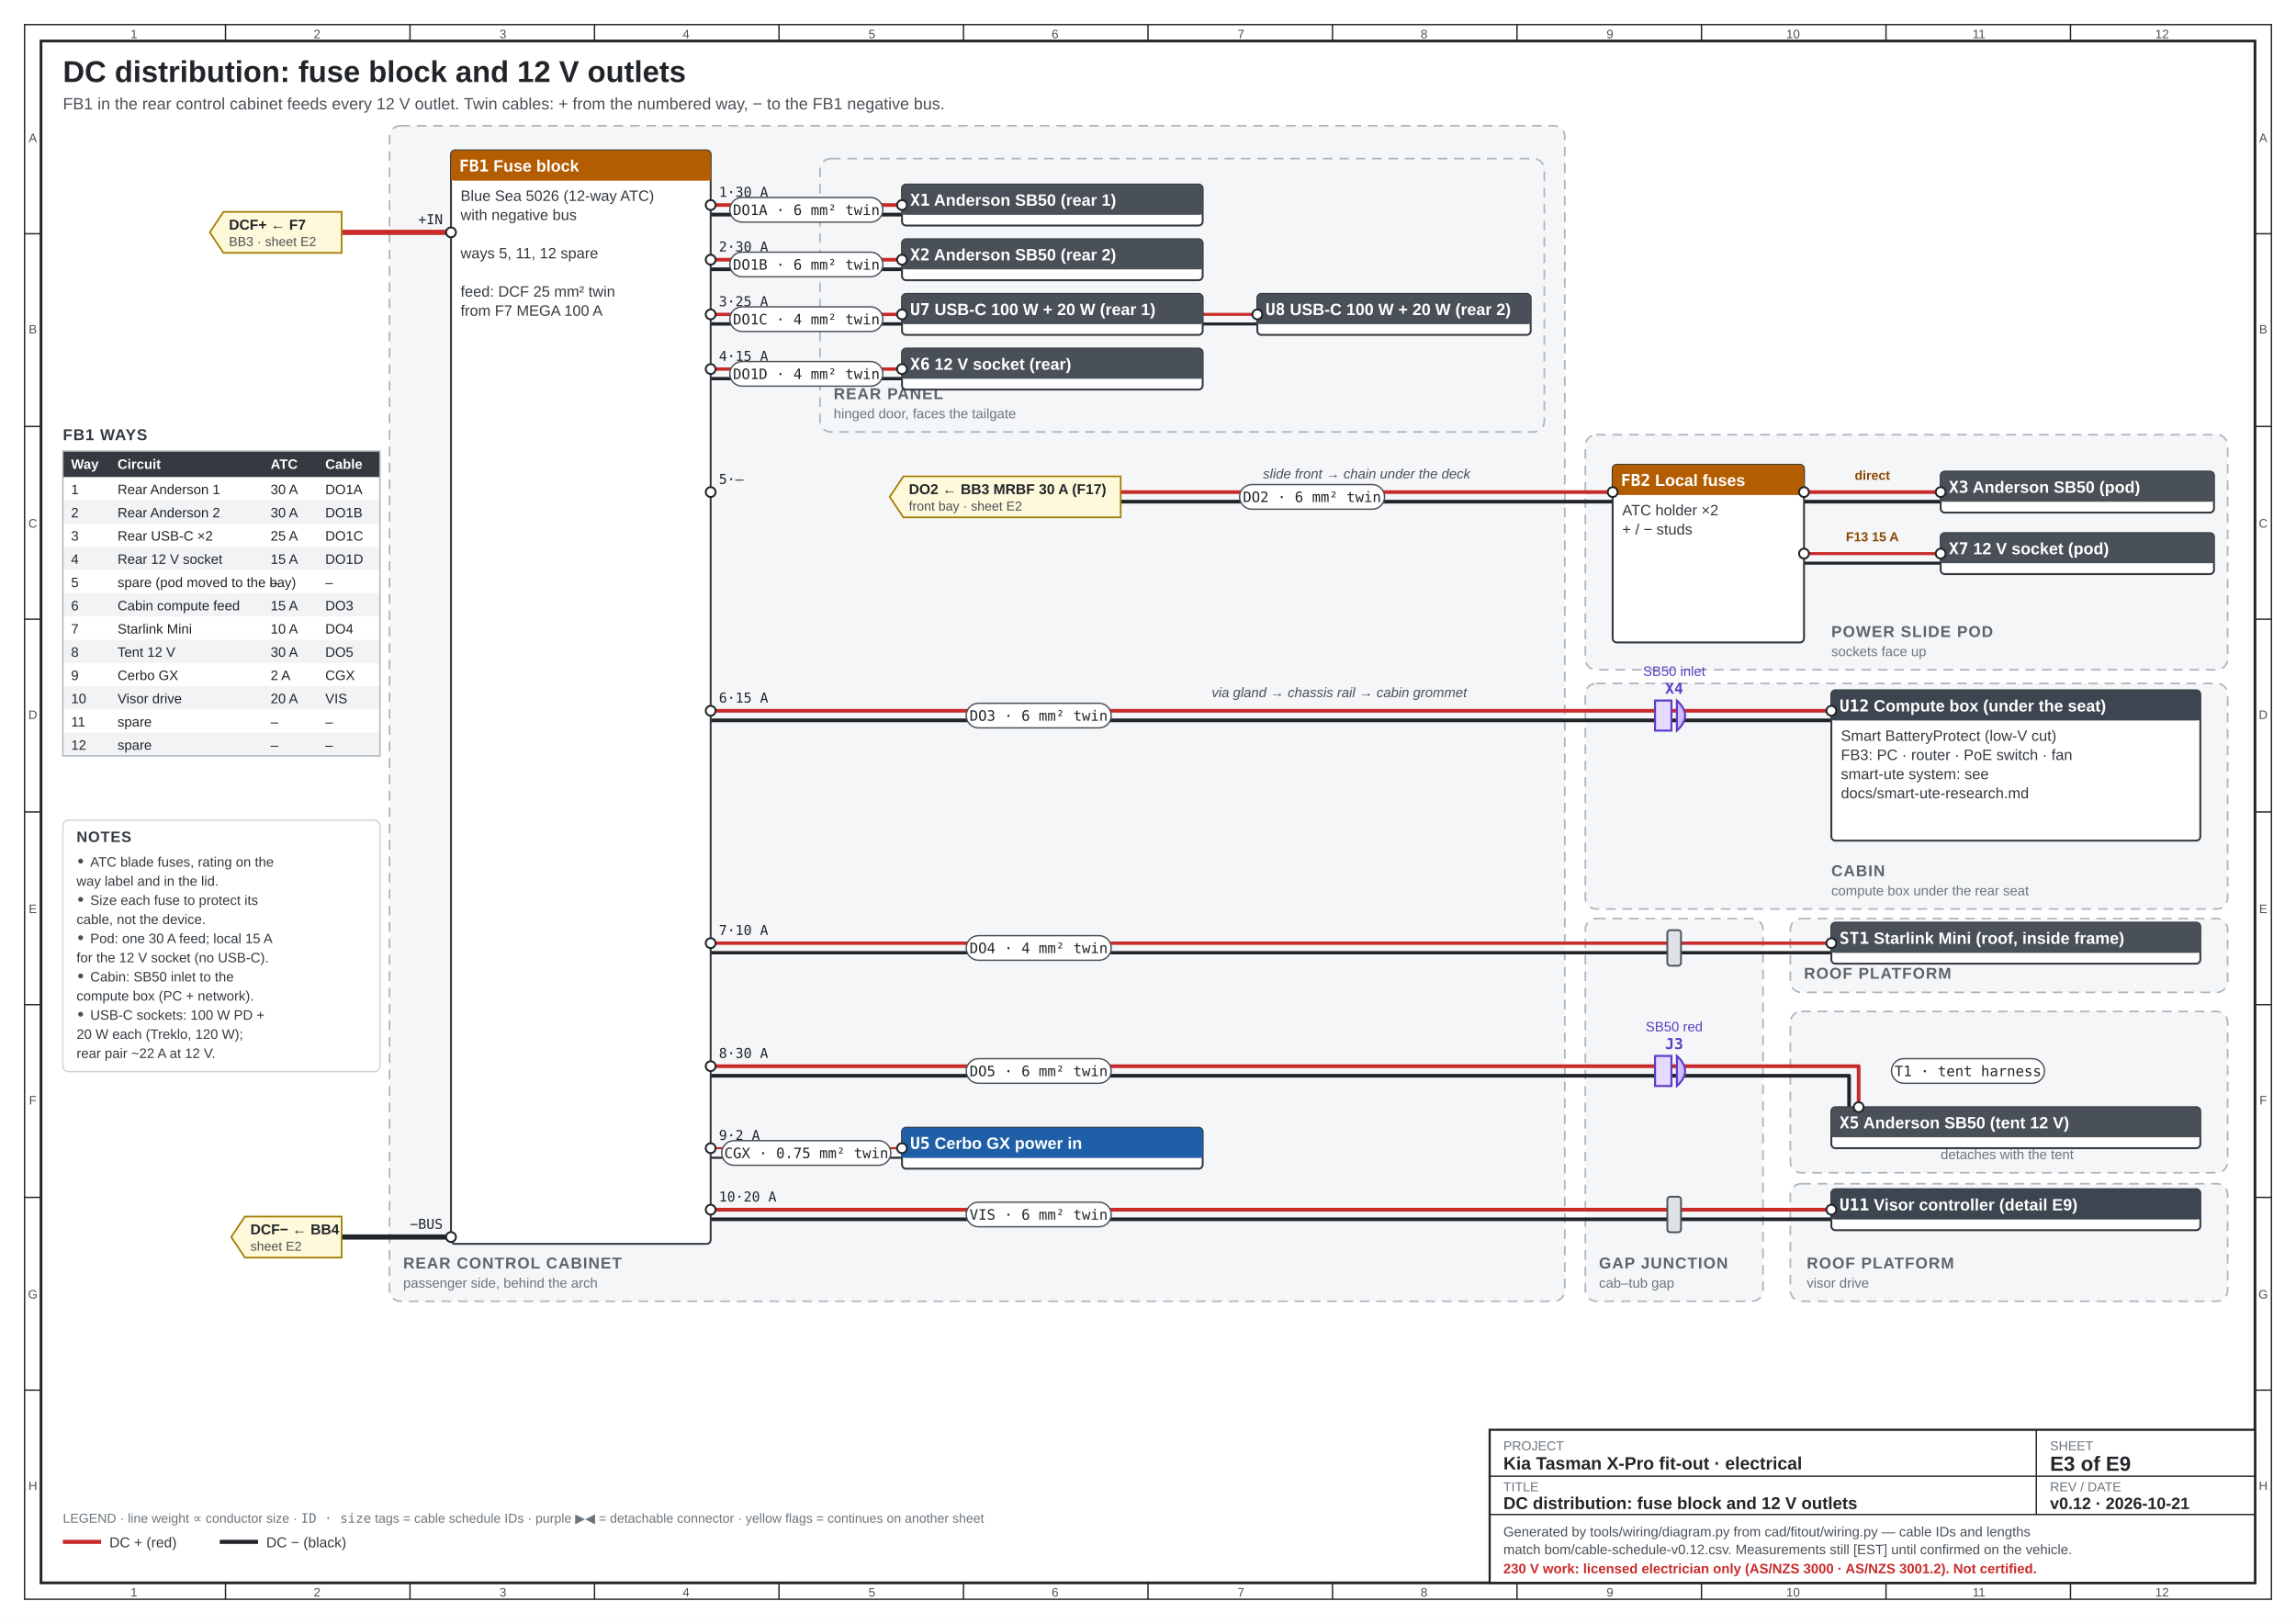
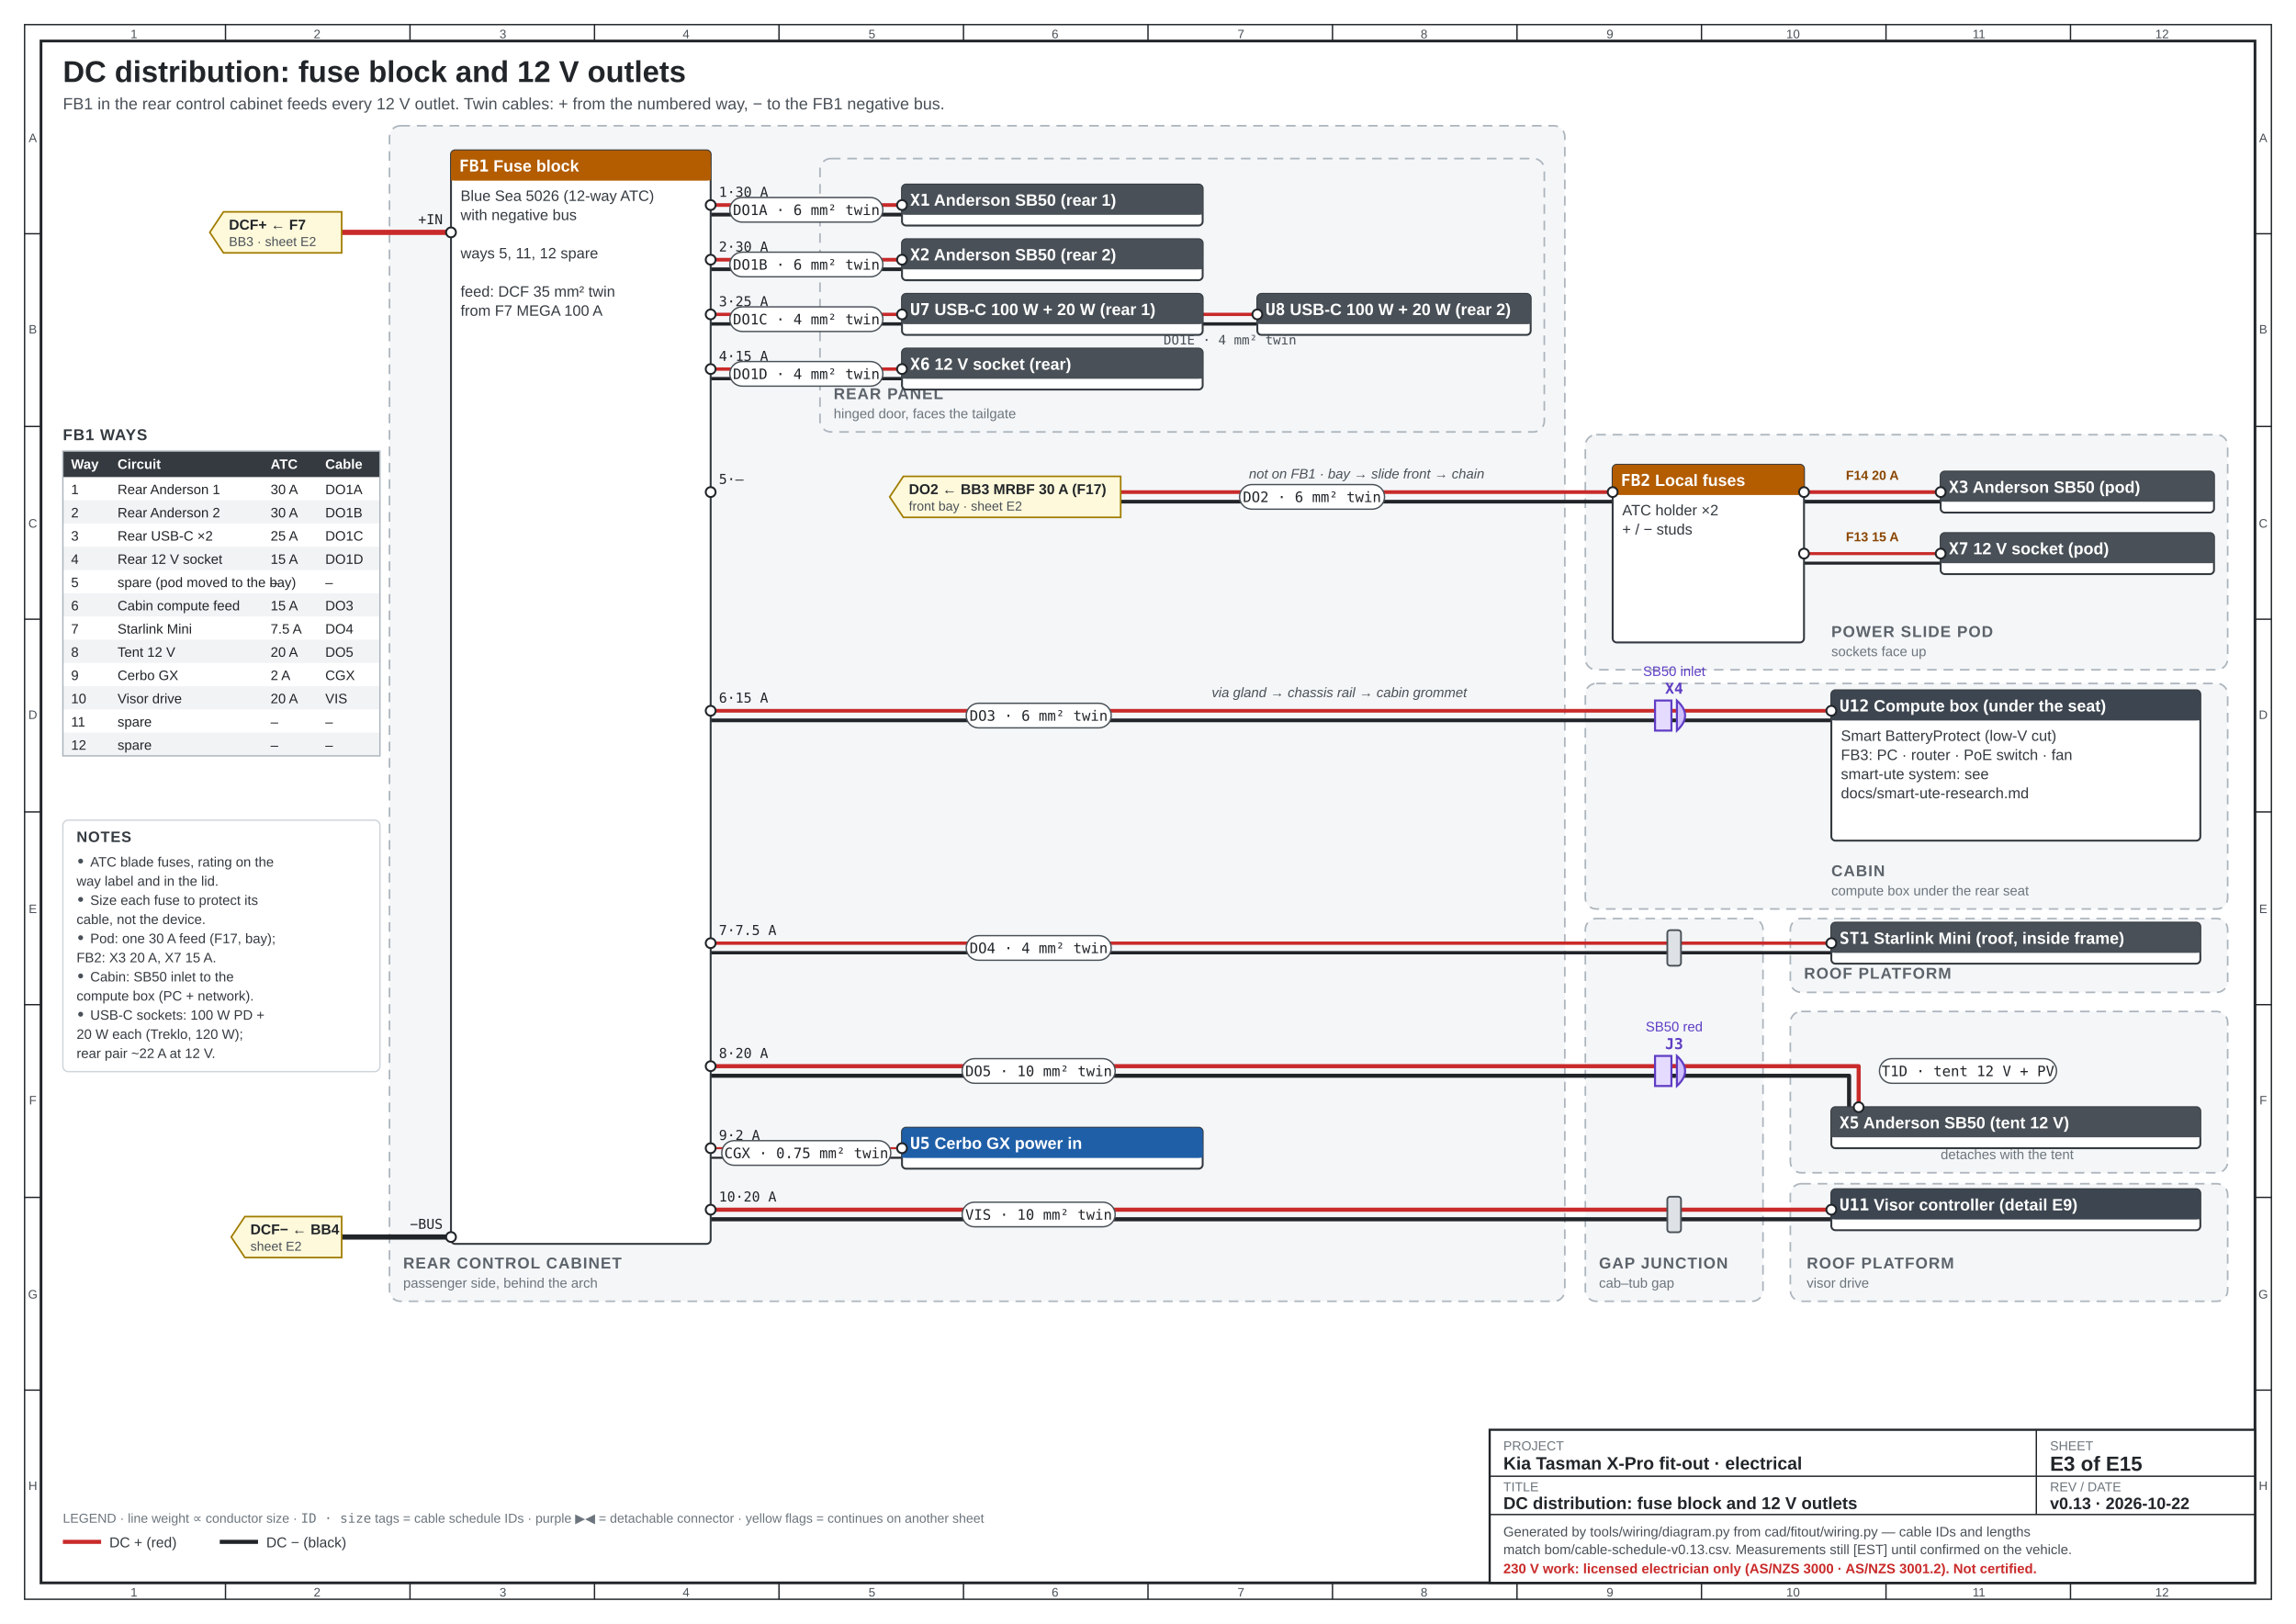
<svg xmlns="http://www.w3.org/2000/svg" viewBox="0 0 1680 1188" width="1680" height="1188" font-family="'IBM Plex Sans', 'Segoe UI', Arial, sans-serif" role="img" aria-label="DC distribution: fuse block and 12 V outlets">
  <rect x="0" y="0" width="1680" height="1188" fill="#ffffff" />
  <rect x="18" y="18" width="1644" height="1152" fill="none" stroke="#212529" stroke-width="1" />
  <rect x="30" y="30" width="1620" height="1128" fill="none" stroke="#212529" stroke-width="2" />
  <text x="98" y="28" font-size="9" text-anchor="middle" fill="#495057">1</text>
  <text x="98" y="1168" font-size="9" text-anchor="middle" fill="#495057">1</text>
  <text x="232" y="28" font-size="9" text-anchor="middle" fill="#495057">2</text>
  <text x="232" y="1168" font-size="9" text-anchor="middle" fill="#495057">2</text>
  <line x1="165" y1="18" x2="165" y2="30" stroke="#212529" />
  <line x1="165" y1="1158" x2="165" y2="1170" stroke="#212529" />
  <text x="368" y="28" font-size="9" text-anchor="middle" fill="#495057">3</text>
  <text x="368" y="1168" font-size="9" text-anchor="middle" fill="#495057">3</text>
  <line x1="300" y1="18" x2="300" y2="30" stroke="#212529" />
  <line x1="300" y1="1158" x2="300" y2="1170" stroke="#212529" />
  <text x="502" y="28" font-size="9" text-anchor="middle" fill="#495057">4</text>
  <text x="502" y="1168" font-size="9" text-anchor="middle" fill="#495057">4</text>
  <line x1="435" y1="18" x2="435" y2="30" stroke="#212529" />
  <line x1="435" y1="1158" x2="435" y2="1170" stroke="#212529" />
  <text x="638" y="28" font-size="9" text-anchor="middle" fill="#495057">5</text>
  <text x="638" y="1168" font-size="9" text-anchor="middle" fill="#495057">5</text>
  <line x1="570" y1="18" x2="570" y2="30" stroke="#212529" />
  <line x1="570" y1="1158" x2="570" y2="1170" stroke="#212529" />
  <text x="772" y="28" font-size="9" text-anchor="middle" fill="#495057">6</text>
  <text x="772" y="1168" font-size="9" text-anchor="middle" fill="#495057">6</text>
  <line x1="705" y1="18" x2="705" y2="30" stroke="#212529" />
  <line x1="705" y1="1158" x2="705" y2="1170" stroke="#212529" />
  <text x="908" y="28" font-size="9" text-anchor="middle" fill="#495057">7</text>
  <text x="908" y="1168" font-size="9" text-anchor="middle" fill="#495057">7</text>
  <line x1="840" y1="18" x2="840" y2="30" stroke="#212529" />
  <line x1="840" y1="1158" x2="840" y2="1170" stroke="#212529" />
  <text x="1042" y="28" font-size="9" text-anchor="middle" fill="#495057">8</text>
  <text x="1042" y="1168" font-size="9" text-anchor="middle" fill="#495057">8</text>
  <line x1="975" y1="18" x2="975" y2="30" stroke="#212529" />
  <line x1="975" y1="1158" x2="975" y2="1170" stroke="#212529" />
  <text x="1178" y="28" font-size="9" text-anchor="middle" fill="#495057">9</text>
  <text x="1178" y="1168" font-size="9" text-anchor="middle" fill="#495057">9</text>
  <line x1="1110" y1="18" x2="1110" y2="30" stroke="#212529" />
  <line x1="1110" y1="1158" x2="1110" y2="1170" stroke="#212529" />
  <text x="1312" y="28" font-size="9" text-anchor="middle" fill="#495057">10</text>
  <text x="1312" y="1168" font-size="9" text-anchor="middle" fill="#495057">10</text>
  <line x1="1245" y1="18" x2="1245" y2="30" stroke="#212529" />
  <line x1="1245" y1="1158" x2="1245" y2="1170" stroke="#212529" />
  <text x="1448" y="28" font-size="9" text-anchor="middle" fill="#495057">11</text>
  <text x="1448" y="1168" font-size="9" text-anchor="middle" fill="#495057">11</text>
  <line x1="1380" y1="18" x2="1380" y2="30" stroke="#212529" />
  <line x1="1380" y1="1158" x2="1380" y2="1170" stroke="#212529" />
  <text x="1582" y="28" font-size="9" text-anchor="middle" fill="#495057">12</text>
  <text x="1582" y="1168" font-size="9" text-anchor="middle" fill="#495057">12</text>
  <line x1="1515" y1="18" x2="1515" y2="30" stroke="#212529" />
  <line x1="1515" y1="1158" x2="1515" y2="1170" stroke="#212529" />
  <text x="24" y="104" font-size="9" text-anchor="middle" fill="#495057">A</text>
  <text x="1656" y="104" font-size="9" text-anchor="middle" fill="#495057">A</text>
  <text x="24" y="244" font-size="9" text-anchor="middle" fill="#495057">B</text>
  <text x="1656" y="244" font-size="9" text-anchor="middle" fill="#495057">B</text>
  <line x1="18" y1="171" x2="30" y2="171" stroke="#212529" />
  <line x1="1650" y1="171" x2="1662" y2="171" stroke="#212529" />
  <text x="24" y="386" font-size="9" text-anchor="middle" fill="#495057">C</text>
  <text x="1656" y="386" font-size="9" text-anchor="middle" fill="#495057">C</text>
  <line x1="18" y1="312" x2="30" y2="312" stroke="#212529" />
  <line x1="1650" y1="312" x2="1662" y2="312" stroke="#212529" />
  <text x="24" y="526" font-size="9" text-anchor="middle" fill="#495057">D</text>
  <text x="1656" y="526" font-size="9" text-anchor="middle" fill="#495057">D</text>
  <line x1="18" y1="453" x2="30" y2="453" stroke="#212529" />
  <line x1="1650" y1="453" x2="1662" y2="453" stroke="#212529" />
  <text x="24" y="668" font-size="9" text-anchor="middle" fill="#495057">E</text>
  <text x="1656" y="668" font-size="9" text-anchor="middle" fill="#495057">E</text>
  <line x1="18" y1="594" x2="30" y2="594" stroke="#212529" />
  <line x1="1650" y1="594" x2="1662" y2="594" stroke="#212529" />
  <text x="24" y="808" font-size="9" text-anchor="middle" fill="#495057">F</text>
  <text x="1656" y="808" font-size="9" text-anchor="middle" fill="#495057">F</text>
  <line x1="18" y1="735" x2="30" y2="735" stroke="#212529" />
  <line x1="1650" y1="735" x2="1662" y2="735" stroke="#212529" />
  <text x="24" y="950" font-size="9" text-anchor="middle" fill="#495057">G</text>
  <text x="1656" y="950" font-size="9" text-anchor="middle" fill="#495057">G</text>
  <line x1="18" y1="876" x2="30" y2="876" stroke="#212529" />
  <line x1="1650" y1="876" x2="1662" y2="876" stroke="#212529" />
  <text x="24" y="1090" font-size="9" text-anchor="middle" fill="#495057">H</text>
  <text x="1656" y="1090" font-size="9" text-anchor="middle" fill="#495057">H</text>
  <line x1="18" y1="1017" x2="30" y2="1017" stroke="#212529" />
  <line x1="1650" y1="1017" x2="1662" y2="1017" stroke="#212529" />
  <text x="46" y="60" font-size="22" font-weight="700" fill="#212529">DC distribution: fuse block and 12 V outlets</text>
  <text x="46" y="80" font-size="12" fill="#495057">FB1 in the rear control cabinet feeds every 12 V outlet. Twin cables: + from the numbered way, − to the FB1 negative bus.</text>
  <rect x="1090" y="1046" width="560" height="112" fill="#ffffff" stroke="#212529" stroke-width="1.6" />
  <line x1="1090" y1="1080" x2="1650" y2="1080" stroke="#212529" />
  <line x1="1090" y1="1108" x2="1650" y2="1108" stroke="#212529" />
  <line x1="1490" y1="1080" x2="1490" y2="1108" stroke="#212529" />
  <line x1="1490" y1="1046" x2="1490" y2="1080" stroke="#212529" />
  <text x="1100" y="1061" font-size="9.5" fill="#6c757d">PROJECT</text>
  <text x="1100" y="1075" font-size="13" font-weight="700" fill="#212529">Kia Tasman X-Pro fit-out · electrical</text>
  <text x="1500" y="1061" font-size="9.5" fill="#6c757d">SHEET</text>
-   <text x="1500" y="1076" font-size="15" font-weight="700" fill="#212529">E3 of E9</text>
+   <text x="1500" y="1076" font-size="15" font-weight="700" fill="#212529">E3 of E15</text>
  <text x="1100" y="1091" font-size="9.5" fill="#6c757d">TITLE</text>
  <text x="1100" y="1104" font-size="12.5" font-weight="600" fill="#212529">DC distribution: fuse block and 12 V outlets</text>
  <text x="1500" y="1091" font-size="9.5" fill="#6c757d">REV / DATE</text>
-   <text x="1500" y="1104" font-size="12" font-weight="600" fill="#212529">v0.12 · 2026-10-21</text>
+   <text x="1500" y="1104" font-size="12" font-weight="600" fill="#212529">v0.13 · 2026-10-22</text>
  <text x="1100" y="1124" font-size="10" fill="#495057">Generated by tools/wiring/diagram.py from cad/fitout/wiring.py — cable IDs and lengths</text>
-   <text x="1100" y="1137" font-size="10" fill="#495057">match bom/cable-schedule-v0.12.csv. Measurements still [EST] until confirmed on the vehicle.</text>
+   <text x="1100" y="1137" font-size="10" fill="#495057">match bom/cable-schedule-v0.13.csv. Measurements still [EST] until confirmed on the vehicle.</text>
  <text x="1100" y="1151" font-size="10" font-weight="700" fill="#c92a2a">230 V work: licensed electrician only (AS/NZS 3000 · AS/NZS 3001.2). Not certified.</text>
  <line x1="46" y1="1128" x2="74" y2="1128" stroke="#c92a2a" stroke-width="3" />
  <text x="80" y="1132" font-size="10.5" fill="#343a40">DC + (red)</text>
  <line x1="160.8" y1="1128" x2="188.8" y2="1128" stroke="#212529" stroke-width="3" />
  <text x="194.8" y="1132" font-size="10.5" fill="#343a40">DC − (black)</text>
  <text x="46" y="1114" font-size="9.5" fill="#6c757d">LEGEND · line weight ∝ conductor size · <tspan font-family="'IBM Plex Mono', Consolas, monospace">ID · size</tspan> tags = cable schedule IDs · purple ▶◀ = detachable connector · yellow flags = continues on another sheet</text>
  <rect x="285" y="92" width="860" height="860" rx="8" fill="#f4f6f8" stroke="#adb5bd" stroke-width="1.2" stroke-dasharray="7 5" />
  <text x="295" y="928" font-size="11.5" font-weight="700" letter-spacing="0.06em" fill="#5c636a">REAR CONTROL CABINET</text>
  <text x="295" y="942" font-size="10" fill="#6c757d">passenger side, behind the arch</text>
  <rect x="600" y="116" width="530" height="200" rx="8" fill="#f4f6f8" stroke="#adb5bd" stroke-width="1.2" stroke-dasharray="7 5" />
  <text x="610" y="292" font-size="11.5" font-weight="700" letter-spacing="0.06em" fill="#5c636a">REAR PANEL</text>
  <text x="610" y="306" font-size="10" fill="#6c757d">hinged door, faces the tailgate</text>
  <rect x="1160" y="318" width="470" height="172" rx="8" fill="#f4f6f8" stroke="#adb5bd" stroke-width="1.2" stroke-dasharray="7 5" />
  <text x="1340" y="466" font-size="11.5" font-weight="700" letter-spacing="0.06em" fill="#5c636a">POWER SLIDE POD</text>
  <text x="1340" y="480" font-size="10" fill="#6c757d">sockets face up</text>
  <rect x="1160" y="500" width="470" height="165" rx="8" fill="#f4f6f8" stroke="#adb5bd" stroke-width="1.2" stroke-dasharray="7 5" />
  <text x="1340" y="641" font-size="11.5" font-weight="700" letter-spacing="0.06em" fill="#5c636a">CABIN</text>
  <text x="1340" y="655" font-size="10" fill="#6c757d">compute box under the rear seat</text>
  <rect x="1160" y="672" width="130" height="280" rx="8" fill="#f4f6f8" stroke="#adb5bd" stroke-width="1.2" stroke-dasharray="7 5" />
  <text x="1170" y="928" font-size="11.5" font-weight="700" letter-spacing="0.06em" fill="#5c636a">GAP JUNCTION</text>
  <text x="1170" y="942" font-size="10" fill="#6c757d">cab–tub gap</text>
  <rect x="1310" y="866" width="320" height="86" rx="8" fill="#f4f6f8" stroke="#adb5bd" stroke-width="1.2" stroke-dasharray="7 5" />
  <text x="1322" y="928" font-size="11.5" font-weight="700" letter-spacing="0.06em" fill="#5c636a">ROOF PLATFORM</text>
  <text x="1322" y="942" font-size="10" fill="#6c757d">visor drive</text>
  <rect x="1310" y="672" width="320" height="54" rx="8" fill="#f4f6f8" stroke="#adb5bd" stroke-width="1.2" stroke-dasharray="7 5" />
  <text x="1320" y="716" font-size="11.5" font-weight="700" letter-spacing="0.06em" fill="#5c636a">ROOF PLATFORM</text>
  <rect x="1310" y="740" width="320" height="118" rx="8" fill="#f4f6f8" stroke="#adb5bd" stroke-width="1.2" stroke-dasharray="7 5" />
  <text x="1420" y="834" font-size="11.5" font-weight="700" letter-spacing="0.06em" fill="#5c636a">TENT SERVICES BOX</text>
  <text x="1420" y="848" font-size="10" fill="#6c757d">detaches with the tent</text>
  <polyline points="250.0,170.0 330.0,170.0" fill="none" stroke="#c92a2a" stroke-width="3.8" stroke-linejoin="round" stroke-linecap="round" />
  <polyline points="250.0,905.0 330.0,905.0" fill="none" stroke="#212529" stroke-width="3.8" stroke-linejoin="round" stroke-linecap="round" />
  <polyline points="520.0,157.0 660.0,157.0" fill="none" stroke="#212529" stroke-width="2.7" stroke-linejoin="round" stroke-linecap="round" />
  <polyline points="520.0,150.0 660.0,150.0" fill="none" stroke="#c92a2a" stroke-width="2.7" stroke-linejoin="round" stroke-linecap="round" />
  <polyline points="520.0,197.0 660.0,197.0" fill="none" stroke="#212529" stroke-width="2.7" stroke-linejoin="round" stroke-linecap="round" />
  <polyline points="520.0,190.0 660.0,190.0" fill="none" stroke="#c92a2a" stroke-width="2.7" stroke-linejoin="round" stroke-linecap="round" />
  <polyline points="520.0,237.0 660.0,237.0" fill="none" stroke="#212529" stroke-width="2.4" stroke-linejoin="round" stroke-linecap="round" />
  <polyline points="520.0,230.0 660.0,230.0" fill="none" stroke="#c92a2a" stroke-width="2.4" stroke-linejoin="round" stroke-linecap="round" />
  <polyline points="520.0,277.0 660.0,277.0" fill="none" stroke="#212529" stroke-width="2.4" stroke-linejoin="round" stroke-linecap="round" />
  <polyline points="520.0,270.0 660.0,270.0" fill="none" stroke="#c92a2a" stroke-width="2.4" stroke-linejoin="round" stroke-linecap="round" />
-   <polyline points="880.0,237.0 920.0,237.0" fill="none" stroke="#212529" stroke-width="2.2" stroke-linejoin="round" stroke-linecap="round" />
-   <polyline points="880.0,230.0 920.0,230.0" fill="none" stroke="#c92a2a" stroke-width="2.2" stroke-linejoin="round" stroke-linecap="round" />
+   <polyline points="880.0,237.0 920.0,237.0" fill="none" stroke="#212529" stroke-width="2.4" stroke-linejoin="round" stroke-linecap="round" />
+   <polyline points="880.0,230.0 920.0,230.0" fill="none" stroke="#c92a2a" stroke-width="2.4" stroke-linejoin="round" stroke-linecap="round" />
  <polyline points="820.0,367.0 1180.0,367.0" fill="none" stroke="#212529" stroke-width="2.7" stroke-linejoin="round" stroke-linecap="round" />
  <polyline points="820.0,360.0 1180.0,360.0" fill="none" stroke="#c92a2a" stroke-width="2.7" stroke-linejoin="round" stroke-linecap="round" />
  <polyline points="1320.0,367.0 1420.0,367.0" fill="none" stroke="#212529" stroke-width="2.7" stroke-linejoin="round" stroke-linecap="round" />
  <polyline points="1320.0,360.0 1420.0,360.0" fill="none" stroke="#c92a2a" stroke-width="2.7" stroke-linejoin="round" stroke-linecap="round" />
  <polyline points="1320.0,412.0 1420.0,412.0" fill="none" stroke="#212529" stroke-width="2.2" stroke-linejoin="round" stroke-linecap="round" />
  <polyline points="1320.0,405.0 1420.0,405.0" fill="none" stroke="#c92a2a" stroke-width="2.2" stroke-linejoin="round" stroke-linecap="round" />
  <polyline points="520.0,527.0 1340.0,527.0" fill="none" stroke="#212529" stroke-width="2.7" stroke-linejoin="round" stroke-linecap="round" />
  <polyline points="520.0,520.0 1340.0,520.0" fill="none" stroke="#c92a2a" stroke-width="2.7" stroke-linejoin="round" stroke-linecap="round" />
  <polyline points="520.0,697.0 1340.0,697.0" fill="none" stroke="#212529" stroke-width="2.4" stroke-linejoin="round" stroke-linecap="round" />
  <polyline points="520.0,690.0 1340.0,690.0" fill="none" stroke="#c92a2a" stroke-width="2.4" stroke-linejoin="round" stroke-linecap="round" />
-   <polyline points="520.0,787.0 1225.0,787.0" fill="none" stroke="#212529" stroke-width="2.7" stroke-linejoin="round" stroke-linecap="round" />
-   <polyline points="520.0,780.0 1225.0,780.0" fill="none" stroke="#c92a2a" stroke-width="2.7" stroke-linejoin="round" stroke-linecap="round" />
-   <polyline points="1225.0,787.0 1353.0,787.0 1353.0,810.0" fill="none" stroke="#212529" stroke-width="2.7" stroke-linejoin="round" stroke-linecap="round" />
-   <polyline points="1225.0,780.0 1360.0,780.0 1360.0,810.0" fill="none" stroke="#c92a2a" stroke-width="2.7" stroke-linejoin="round" stroke-linecap="round" />
+   <polyline points="520.0,787.0 1225.0,787.0" fill="none" stroke="#212529" stroke-width="3.0" stroke-linejoin="round" stroke-linecap="round" />
+   <polyline points="520.0,780.0 1225.0,780.0" fill="none" stroke="#c92a2a" stroke-width="3.0" stroke-linejoin="round" stroke-linecap="round" />
+   <polyline points="1225.0,787.0 1353.0,787.0 1353.0,810.0" fill="none" stroke="#212529" stroke-width="3.0" stroke-linejoin="round" stroke-linecap="round" />
+   <polyline points="1225.0,780.0 1360.0,780.0 1360.0,810.0" fill="none" stroke="#c92a2a" stroke-width="3.0" stroke-linejoin="round" stroke-linecap="round" />
  <polyline points="520.0,847.0 660.0,847.0" fill="none" stroke="#212529" stroke-width="1.5" stroke-linejoin="round" stroke-linecap="round" />
  <polyline points="520.0,840.0 660.0,840.0" fill="none" stroke="#c92a2a" stroke-width="1.5" stroke-linejoin="round" stroke-linecap="round" />
-   <polyline points="520.0,892.0 1340.0,892.0" fill="none" stroke="#212529" stroke-width="2.7" stroke-linejoin="round" stroke-linecap="round" />
-   <polyline points="520.0,885.0 1340.0,885.0" fill="none" stroke="#c92a2a" stroke-width="2.7" stroke-linejoin="round" stroke-linecap="round" />
+   <polyline points="520.0,892.0 1340.0,892.0" fill="none" stroke="#212529" stroke-width="3.0" stroke-linejoin="round" stroke-linecap="round" />
+   <polyline points="520.0,885.0 1340.0,885.0" fill="none" stroke="#c92a2a" stroke-width="3.0" stroke-linejoin="round" stroke-linecap="round" />
  <path d="M1211,512.5 L1223,512.5 L1223,534.5 L1211,534.5 Z" fill="#e5dbff" stroke="#5f3dc4" stroke-width="1.5" />
  <path d="M1227,512.5 Q1239,523.5 1227,534.5 Z" fill="#d0bfff" stroke="#5f3dc4" stroke-width="1.5" />
  <text x="1225.0" y="507.5" font-size="11" text-anchor="middle" font-weight="700" fill="#5f3dc4" font-family="'IBM Plex Mono', Consolas, monospace">X4</text>
  <text x="1225.0" y="494.5" font-size="10" text-anchor="middle" font-weight="400" fill="#5f3dc4">SB50 inlet</text>
  <rect x="1220" y="680.5" width="10" height="26" rx="2" fill="#dee2e6" stroke="#495057" stroke-width="1.3" />
  <path d="M1211,772.5 L1223,772.5 L1223,794.5 L1211,794.5 Z" fill="#e5dbff" stroke="#5f3dc4" stroke-width="1.5" />
  <path d="M1227,772.5 Q1239,783.5 1227,794.5 Z" fill="#d0bfff" stroke="#5f3dc4" stroke-width="1.5" />
  <text x="1225.0" y="767.5" font-size="11" text-anchor="middle" font-weight="700" fill="#5f3dc4" font-family="'IBM Plex Mono', Consolas, monospace">J3</text>
  <text x="1225.0" y="754.5" font-size="10" text-anchor="middle" font-weight="400" fill="#5f3dc4">SB50 red</text>
  <rect x="1220" y="875.5" width="10" height="26" rx="2" fill="#dee2e6" stroke="#495057" stroke-width="1.3" />
  <g class="blk">
    <rect x="330" y="110" width="190" height="800" rx="3" fill="#ffffff" stroke="#343a40" stroke-width="1.4" />
    <rect x="330" y="110" width="190" height="22" rx="3" fill="#b35c00" />
    <rect x="330" y="122" width="190" height="10" fill="#b35c00" />
    <text x="336" y="125.5" font-size="12" font-weight="600" fill="#fff">
      <tspan font-family="'IBM Plex Mono', Consolas, monospace" font-weight="700">FB1</tspan>  Fuse block</text>
    <text x="337" y="147" font-size="11" fill="#343a40">Blue Sea 5026 (12-way ATC)</text>
    <text x="337" y="161" font-size="11" fill="#343a40">with negative bus</text>
    <text x="337" y="175" font-size="11" fill="#343a40" />
    <text x="337" y="189" font-size="11" fill="#343a40">ways 5, 11, 12 spare</text>
    <text x="337" y="203" font-size="11" fill="#343a40" />
-     <text x="337" y="217" font-size="11" fill="#343a40">feed: DCF 25 mm² twin</text>
+     <text x="337" y="217" font-size="11" fill="#343a40">feed: DCF 35 mm² twin</text>
    <text x="337" y="231" font-size="11" fill="#343a40">from F7 MEGA 100 A</text>
    <circle cx="330" cy="170" r="3.6" fill="#fff" stroke="#212529" stroke-width="1.4" />
    <text x="324" y="164" font-size="10" font-family="'IBM Plex Mono', Consolas, monospace" fill="#212529" text-anchor="end">+IN</text>
    <circle cx="330" cy="905" r="3.6" fill="#fff" stroke="#212529" stroke-width="1.4" />
    <text x="324" y="899" font-size="10" font-family="'IBM Plex Mono', Consolas, monospace" fill="#212529" text-anchor="end">−BUS</text>
    <circle cx="520" cy="150" r="3.6" fill="#fff" stroke="#212529" stroke-width="1.4" />
    <text x="526" y="144" font-size="10" font-family="'IBM Plex Mono', Consolas, monospace" fill="#212529">1·30 A</text>
    <circle cx="520" cy="190" r="3.6" fill="#fff" stroke="#212529" stroke-width="1.4" />
    <text x="526" y="184" font-size="10" font-family="'IBM Plex Mono', Consolas, monospace" fill="#212529">2·30 A</text>
    <circle cx="520" cy="230" r="3.6" fill="#fff" stroke="#212529" stroke-width="1.4" />
    <text x="526" y="224" font-size="10" font-family="'IBM Plex Mono', Consolas, monospace" fill="#212529">3·25 A</text>
    <circle cx="520" cy="270" r="3.6" fill="#fff" stroke="#212529" stroke-width="1.4" />
    <text x="526" y="264" font-size="10" font-family="'IBM Plex Mono', Consolas, monospace" fill="#212529">4·15 A</text>
    <circle cx="520" cy="360" r="3.6" fill="#fff" stroke="#212529" stroke-width="1.4" />
    <text x="526" y="354" font-size="10" font-family="'IBM Plex Mono', Consolas, monospace" fill="#212529">5·–</text>
    <circle cx="520" cy="520" r="3.6" fill="#fff" stroke="#212529" stroke-width="1.4" />
    <text x="526" y="514" font-size="10" font-family="'IBM Plex Mono', Consolas, monospace" fill="#212529">6·15 A</text>
    <circle cx="520" cy="690" r="3.6" fill="#fff" stroke="#212529" stroke-width="1.4" />
-     <text x="526" y="684" font-size="10" font-family="'IBM Plex Mono', Consolas, monospace" fill="#212529">7·10 A</text>
+     <text x="526" y="684" font-size="10" font-family="'IBM Plex Mono', Consolas, monospace" fill="#212529">7·7.5 A</text>
    <circle cx="520" cy="780" r="3.6" fill="#fff" stroke="#212529" stroke-width="1.4" />
-     <text x="526" y="774" font-size="10" font-family="'IBM Plex Mono', Consolas, monospace" fill="#212529">8·30 A</text>
+     <text x="526" y="774" font-size="10" font-family="'IBM Plex Mono', Consolas, monospace" fill="#212529">8·20 A</text>
    <circle cx="520" cy="840" r="3.6" fill="#fff" stroke="#212529" stroke-width="1.4" />
    <text x="526" y="834" font-size="10" font-family="'IBM Plex Mono', Consolas, monospace" fill="#212529">9·2 A</text>
    <circle cx="520" cy="885" r="3.6" fill="#fff" stroke="#212529" stroke-width="1.4" />
    <text x="526" y="879" font-size="10" font-family="'IBM Plex Mono', Consolas, monospace" fill="#212529">10·20 A</text>
  </g>
  <g class="blk">
    <rect x="660" y="135" width="220" height="30" rx="3" fill="#ffffff" stroke="#343a40" stroke-width="1.4" />
    <rect x="660" y="135" width="220" height="22" rx="3" fill="#495057" />
    <rect x="660" y="147" width="220" height="10" fill="#495057" />
    <text x="666" y="150.5" font-size="12" font-weight="600" fill="#fff">
      <tspan font-family="'IBM Plex Mono', Consolas, monospace" font-weight="700">X1</tspan>  Anderson SB50 (rear 1)</text>
    <circle cx="660" cy="150" r="3.6" fill="#fff" stroke="#212529" stroke-width="1.4" />
  </g>
  <g class="blk">
    <rect x="660" y="175" width="220" height="30" rx="3" fill="#ffffff" stroke="#343a40" stroke-width="1.4" />
    <rect x="660" y="175" width="220" height="22" rx="3" fill="#495057" />
    <rect x="660" y="187" width="220" height="10" fill="#495057" />
    <text x="666" y="190.5" font-size="12" font-weight="600" fill="#fff">
      <tspan font-family="'IBM Plex Mono', Consolas, monospace" font-weight="700">X2</tspan>  Anderson SB50 (rear 2)</text>
    <circle cx="660" cy="190" r="3.6" fill="#fff" stroke="#212529" stroke-width="1.4" />
  </g>
  <g class="blk">
    <rect x="660" y="215" width="220" height="30" rx="3" fill="#ffffff" stroke="#343a40" stroke-width="1.4" />
    <rect x="660" y="215" width="220" height="22" rx="3" fill="#495057" />
    <rect x="660" y="227" width="220" height="10" fill="#495057" />
    <text x="666" y="230.5" font-size="12" font-weight="600" fill="#fff">
      <tspan font-family="'IBM Plex Mono', Consolas, monospace" font-weight="700">U7</tspan>  USB-C 100 W + 20 W (rear 1)</text>
    <circle cx="660" cy="230" r="3.6" fill="#fff" stroke="#212529" stroke-width="1.4" />
  </g>
  <g class="blk">
    <rect x="660" y="255" width="220" height="30" rx="3" fill="#ffffff" stroke="#343a40" stroke-width="1.4" />
    <rect x="660" y="255" width="220" height="22" rx="3" fill="#495057" />
    <rect x="660" y="267" width="220" height="10" fill="#495057" />
    <text x="666" y="270.5" font-size="12" font-weight="600" fill="#fff">
      <tspan font-family="'IBM Plex Mono', Consolas, monospace" font-weight="700">X6</tspan>  12 V socket (rear)</text>
    <circle cx="660" cy="270" r="3.6" fill="#fff" stroke="#212529" stroke-width="1.4" />
  </g>
  <g class="blk">
    <rect x="920" y="215" width="200" height="30" rx="3" fill="#ffffff" stroke="#343a40" stroke-width="1.4" />
    <rect x="920" y="215" width="200" height="22" rx="3" fill="#495057" />
    <rect x="920" y="227" width="200" height="10" fill="#495057" />
    <text x="926" y="230.5" font-size="12" font-weight="600" fill="#fff">
      <tspan font-family="'IBM Plex Mono', Consolas, monospace" font-weight="700">U8</tspan>  USB-C 100 W + 20 W (rear 2)</text>
    <circle cx="920" cy="230" r="3.6" fill="#fff" stroke="#212529" stroke-width="1.4" />
  </g>
  <g class="blk">
    <rect x="1180" y="340" width="140" height="130" rx="3" fill="#ffffff" stroke="#343a40" stroke-width="1.4" />
    <rect x="1180" y="340" width="140" height="22" rx="3" fill="#b35c00" />
    <rect x="1180" y="352" width="140" height="10" fill="#b35c00" />
    <text x="1186" y="355.5" font-size="12" font-weight="600" fill="#fff">
      <tspan font-family="'IBM Plex Mono', Consolas, monospace" font-weight="700">FB2</tspan>  Local fuses</text>
    <text x="1187" y="377" font-size="11" fill="#343a40">ATC holder ×2</text>
    <text x="1187" y="391" font-size="11" fill="#343a40">+ / − studs</text>
    <circle cx="1180" cy="360" r="3.6" fill="#fff" stroke="#212529" stroke-width="1.4" />
    <circle cx="1320" cy="360" r="3.6" fill="#fff" stroke="#212529" stroke-width="1.4" />
    <circle cx="1320" cy="405" r="3.6" fill="#fff" stroke="#212529" stroke-width="1.4" />
  </g>
  <g class="blk">
    <rect x="1420" y="345" width="200" height="30" rx="3" fill="#ffffff" stroke="#343a40" stroke-width="1.4" />
    <rect x="1420" y="345" width="200" height="22" rx="3" fill="#495057" />
    <rect x="1420" y="357" width="200" height="10" fill="#495057" />
    <text x="1426" y="360.5" font-size="12" font-weight="600" fill="#fff">
      <tspan font-family="'IBM Plex Mono', Consolas, monospace" font-weight="700">X3</tspan>  Anderson SB50 (pod)</text>
    <circle cx="1420" cy="360" r="3.6" fill="#fff" stroke="#212529" stroke-width="1.4" />
  </g>
  <g class="blk">
    <rect x="1420" y="390" width="200" height="30" rx="3" fill="#ffffff" stroke="#343a40" stroke-width="1.4" />
    <rect x="1420" y="390" width="200" height="22" rx="3" fill="#495057" />
    <rect x="1420" y="402" width="200" height="10" fill="#495057" />
    <text x="1426" y="405.5" font-size="12" font-weight="600" fill="#fff">
      <tspan font-family="'IBM Plex Mono', Consolas, monospace" font-weight="700">X7</tspan>  12 V socket (pod)</text>
    <circle cx="1420" cy="405" r="3.6" fill="#fff" stroke="#212529" stroke-width="1.4" />
  </g>
  <g class="blk">
    <rect x="1340" y="505" width="270" height="110" rx="3" fill="#ffffff" stroke="#343a40" stroke-width="1.4" />
    <rect x="1340" y="505" width="270" height="22" rx="3" fill="#3d4650" />
    <rect x="1340" y="517" width="270" height="10" fill="#3d4650" />
    <text x="1346" y="520.5" font-size="12" font-weight="600" fill="#fff">
      <tspan font-family="'IBM Plex Mono', Consolas, monospace" font-weight="700">U12</tspan>  Compute box (under the seat)</text>
    <text x="1347" y="542" font-size="11" fill="#343a40">Smart BatteryProtect (low-V cut)</text>
    <text x="1347" y="556" font-size="11" fill="#343a40">FB3: PC · router · PoE switch · fan</text>
    <text x="1347" y="570" font-size="11" fill="#343a40">smart-ute system: see</text>
    <text x="1347" y="584" font-size="11" fill="#343a40">docs/smart-ute-research.md</text>
    <circle cx="1340" cy="520" r="3.6" fill="#fff" stroke="#212529" stroke-width="1.4" />
  </g>
  <g class="blk">
    <rect x="1340" y="675" width="270" height="30" rx="3" fill="#ffffff" stroke="#343a40" stroke-width="1.4" />
    <rect x="1340" y="675" width="270" height="22" rx="3" fill="#495057" />
    <rect x="1340" y="687" width="270" height="10" fill="#495057" />
    <text x="1346" y="690.5" font-size="12" font-weight="600" fill="#fff">
      <tspan font-family="'IBM Plex Mono', Consolas, monospace" font-weight="700">ST1</tspan>  Starlink Mini (roof, inside frame)</text>
    <circle cx="1340" cy="690" r="3.6" fill="#fff" stroke="#212529" stroke-width="1.4" />
  </g>
  <g class="blk">
    <rect x="1340" y="810" width="270" height="30" rx="3" fill="#ffffff" stroke="#343a40" stroke-width="1.4" />
    <rect x="1340" y="810" width="270" height="22" rx="3" fill="#495057" />
    <rect x="1340" y="822" width="270" height="10" fill="#495057" />
    <text x="1346" y="825.5" font-size="12" font-weight="600" fill="#fff">
      <tspan font-family="'IBM Plex Mono', Consolas, monospace" font-weight="700">X5</tspan>  Anderson SB50 (tent 12 V)</text>
    <circle cx="1360" cy="810" r="3.6" fill="#fff" stroke="#212529" stroke-width="1.4" />
  </g>
  <g class="blk">
    <rect x="660" y="825" width="220" height="30" rx="3" fill="#ffffff" stroke="#343a40" stroke-width="1.4" />
    <rect x="660" y="825" width="220" height="22" rx="3" fill="#1f5fa8" />
    <rect x="660" y="837" width="220" height="10" fill="#1f5fa8" />
    <text x="666" y="840.5" font-size="12" font-weight="600" fill="#fff">
      <tspan font-family="'IBM Plex Mono', Consolas, monospace" font-weight="700">U5</tspan>  Cerbo GX power in</text>
    <circle cx="660" cy="840" r="3.6" fill="#fff" stroke="#212529" stroke-width="1.4" />
  </g>
  <g class="blk">
    <rect x="1340" y="870" width="270" height="30" rx="3" fill="#ffffff" stroke="#343a40" stroke-width="1.4" />
    <rect x="1340" y="870" width="270" height="22" rx="3" fill="#3d4650" />
    <rect x="1340" y="882" width="270" height="10" fill="#3d4650" />
    <text x="1346" y="885.5" font-size="12" font-weight="600" fill="#fff">
      <tspan font-family="'IBM Plex Mono', Consolas, monospace" font-weight="700">U11</tspan>  Visor controller (detail E9)</text>
    <circle cx="1340" cy="885" r="3.6" fill="#fff" stroke="#212529" stroke-width="1.4" />
  </g>
  <polygon points="163.5,155.0 250.0,155.0 250.0,185.0 163.5,185.0 153.5,170.0" fill="#fff9db" stroke="#a07c00" stroke-width="1.2" />
  <text x="167.5" y="168.0" font-size="10.5" font-weight="600" fill="#212529">DCF+ ← F7</text>
  <text x="167.5" y="180.0" font-size="9.5" fill="#495057">BB3 · sheet E2</text>
  <polygon points="179.2,890.0 250.0,890.0 250.0,920.0 179.2,920.0 169.2,905.0" fill="#fff9db" stroke="#a07c00" stroke-width="1.2" />
  <text x="183.2" y="903.0" font-size="10.5" font-weight="600" fill="#212529">DCF− ← BB4</text>
  <text x="183.2" y="915.0" font-size="9.5" fill="#495057">sheet E2</text>
  <g>
    <rect x="534.0" y="144.5" width="112.0" height="18" rx="9" fill="#ffffff" stroke="#495057" stroke-width="1" />
    <text x="590.0" y="157.3" font-size="10.5" font-family="'IBM Plex Mono', Consolas, monospace" text-anchor="middle" fill="#212529">DO1A · 6 mm² twin</text>
  </g>
  <g>
    <rect x="534.0" y="184.5" width="112.0" height="18" rx="9" fill="#ffffff" stroke="#495057" stroke-width="1" />
    <text x="590.0" y="197.3" font-size="10.5" font-family="'IBM Plex Mono', Consolas, monospace" text-anchor="middle" fill="#212529">DO1B · 6 mm² twin</text>
  </g>
  <g>
    <rect x="534.0" y="224.5" width="112.0" height="18" rx="9" fill="#ffffff" stroke="#495057" stroke-width="1" />
    <text x="590.0" y="237.3" font-size="10.5" font-family="'IBM Plex Mono', Consolas, monospace" text-anchor="middle" fill="#212529">DO1C · 4 mm² twin</text>
  </g>
  <g>
    <rect x="534.0" y="264.5" width="112.0" height="18" rx="9" fill="#ffffff" stroke="#495057" stroke-width="1" />
    <text x="590.0" y="277.3" font-size="10.5" font-family="'IBM Plex Mono', Consolas, monospace" text-anchor="middle" fill="#212529">DO1D · 4 mm² twin</text>
  </g>
  <g>
    <rect x="907.0" y="354.5" width="106.1" height="18" rx="9" fill="#ffffff" stroke="#495057" stroke-width="1" />
    <text x="960.0" y="367.3" font-size="10.5" font-family="'IBM Plex Mono', Consolas, monospace" text-anchor="middle" fill="#212529">DO2 · 6 mm² twin</text>
  </g>
  <polygon points="661.0,348.5 820.0,348.5 820.0,378.5 661.0,378.5 651.0,363.5" fill="#fff9db" stroke="#a07c00" stroke-width="1.2" />
  <text x="665.0" y="361.5" font-size="10.5" font-weight="600" fill="#212529">DO2 ← BB3 MRBF 30 A (F17)</text>
  <text x="665.0" y="373.5" font-size="9.5" fill="#495057">front bay · sheet E2</text>
  <g>
    <rect x="707.0" y="514.5" width="106.1" height="18" rx="9" fill="#ffffff" stroke="#495057" stroke-width="1" />
    <text x="760.0" y="527.3" font-size="10.5" font-family="'IBM Plex Mono', Consolas, monospace" text-anchor="middle" fill="#212529">DO3 · 6 mm² twin</text>
  </g>
  <g>
    <rect x="707.0" y="684.5" width="106.1" height="18" rx="9" fill="#ffffff" stroke="#495057" stroke-width="1" />
    <text x="760.0" y="697.3" font-size="10.5" font-family="'IBM Plex Mono', Consolas, monospace" text-anchor="middle" fill="#212529">DO4 · 4 mm² twin</text>
  </g>
  <g>
-     <rect x="707.0" y="774.5" width="106.1" height="18" rx="9" fill="#ffffff" stroke="#495057" stroke-width="1" />
-     <text x="760.0" y="787.3" font-size="10.5" font-family="'IBM Plex Mono', Consolas, monospace" text-anchor="middle" fill="#212529">DO5 · 6 mm² twin</text>
-   </g>
-   <g>
-     <rect x="1384.0" y="774.5" width="112.0" height="18" rx="9" fill="#ffffff" stroke="#495057" stroke-width="1" />
-     <text x="1440.0" y="787.3" font-size="10.5" font-family="'IBM Plex Mono', Consolas, monospace" text-anchor="middle" fill="#212529">T1 · tent harness</text>
+     <rect x="704.0" y="774.5" width="112.0" height="18" rx="9" fill="#ffffff" stroke="#495057" stroke-width="1" />
+     <text x="760.0" y="787.3" font-size="10.5" font-family="'IBM Plex Mono', Consolas, monospace" text-anchor="middle" fill="#212529">DO5 · 10 mm² twin</text>
+   </g>
+   <g>
+     <rect x="1375.2" y="774.5" width="129.6" height="18" rx="9" fill="#ffffff" stroke="#495057" stroke-width="1" />
+     <text x="1440.0" y="787.3" font-size="10.5" font-family="'IBM Plex Mono', Consolas, monospace" text-anchor="middle" fill="#212529">T1D · tent 12 V + PV</text>
  </g>
  <g>
    <rect x="528.1" y="834.5" width="123.7" height="18" rx="9" fill="#ffffff" stroke="#495057" stroke-width="1" />
    <text x="590.0" y="847.3" font-size="10.5" font-family="'IBM Plex Mono', Consolas, monospace" text-anchor="middle" fill="#212529">CGX · 0.75 mm² twin</text>
  </g>
  <g>
-     <rect x="707.0" y="879.5" width="106.1" height="18" rx="9" fill="#ffffff" stroke="#495057" stroke-width="1" />
-     <text x="760.0" y="892.3" font-size="10.5" font-family="'IBM Plex Mono', Consolas, monospace" text-anchor="middle" fill="#212529">VIS · 6 mm² twin</text>
-   </g>
-   <text x="1000.0" y="350.0" font-size="10" text-anchor="middle" font-weight="400" fill="#495057" font-style="italic">slide front → chain under the deck</text>
-   <text x="1370.0" y="351.0" font-size="9.5" text-anchor="middle" font-weight="600" fill="#8a4500">direct</text>
+     <rect x="704.0" y="879.5" width="112.0" height="18" rx="9" fill="#ffffff" stroke="#495057" stroke-width="1" />
+     <text x="760.0" y="892.3" font-size="10.5" font-family="'IBM Plex Mono', Consolas, monospace" text-anchor="middle" fill="#212529">VIS · 10 mm² twin</text>
+   </g>
+   <text x="900.0" y="252.0" font-size="9.5" text-anchor="middle" font-weight="400" fill="#495057" font-family="'IBM Plex Mono', Consolas, monospace">DO1E · 4 mm² twin</text>
+   <text x="1000.0" y="350.0" font-size="10" text-anchor="middle" font-weight="400" fill="#495057" font-style="italic">not on FB1 · bay → slide front → chain</text>
+   <text x="1370.0" y="351.0" font-size="9.5" text-anchor="middle" font-weight="600" fill="#8a4500">F14 20 A</text>
  <text x="1370.0" y="396.0" font-size="9.5" text-anchor="middle" font-weight="600" fill="#8a4500">F13 15 A</text>
  <text x="980.0" y="510.0" font-size="10" text-anchor="middle" font-weight="400" fill="#495057" font-style="italic">via gland → chassis rail → cabin grommet</text>
  <text x="46" y="322" font-size="11.5" font-weight="700" letter-spacing="0.05em" fill="#343a40">FB1 WAYS</text>
  <rect x="46" y="330" width="232" height="19" fill="#343a40" />
  <text x="52" y="343" font-size="10" font-weight="600" fill="#fff">Way</text>
  <text x="86" y="343" font-size="10" font-weight="600" fill="#fff">Circuit</text>
  <text x="198" y="343" font-size="10" font-weight="600" fill="#fff">ATC</text>
  <text x="238" y="343" font-size="10" font-weight="600" fill="#fff">Cable</text>
  <text x="52" y="361.5" font-size="10" fill="#212529">1</text>
  <text x="86" y="361.5" font-size="10" fill="#212529">Rear Anderson 1</text>
  <text x="198" y="361.5" font-size="10" fill="#212529">30 A</text>
  <text x="238" y="361.5" font-size="10" fill="#212529">DO1A</text>
  <rect x="46" y="366" width="232" height="17" fill="#f1f3f5" />
  <text x="52" y="378.5" font-size="10" fill="#212529">2</text>
  <text x="86" y="378.5" font-size="10" fill="#212529">Rear Anderson 2</text>
  <text x="198" y="378.5" font-size="10" fill="#212529">30 A</text>
  <text x="238" y="378.5" font-size="10" fill="#212529">DO1B</text>
  <text x="52" y="395.5" font-size="10" fill="#212529">3</text>
  <text x="86" y="395.5" font-size="10" fill="#212529">Rear USB-C ×2</text>
  <text x="198" y="395.5" font-size="10" fill="#212529">25 A</text>
  <text x="238" y="395.5" font-size="10" fill="#212529">DO1C</text>
  <rect x="46" y="400" width="232" height="17" fill="#f1f3f5" />
  <text x="52" y="412.5" font-size="10" fill="#212529">4</text>
  <text x="86" y="412.5" font-size="10" fill="#212529">Rear 12 V socket</text>
  <text x="198" y="412.5" font-size="10" fill="#212529">15 A</text>
  <text x="238" y="412.5" font-size="10" fill="#212529">DO1D</text>
  <text x="52" y="429.5" font-size="10" fill="#212529">5</text>
  <text x="86" y="429.5" font-size="10" fill="#212529">spare (pod moved to the bay)</text>
  <text x="198" y="429.5" font-size="10" fill="#212529">–</text>
  <text x="238" y="429.5" font-size="10" fill="#212529">–</text>
  <rect x="46" y="434" width="232" height="17" fill="#f1f3f5" />
  <text x="52" y="446.5" font-size="10" fill="#212529">6</text>
  <text x="86" y="446.5" font-size="10" fill="#212529">Cabin compute feed</text>
  <text x="198" y="446.5" font-size="10" fill="#212529">15 A</text>
  <text x="238" y="446.5" font-size="10" fill="#212529">DO3</text>
  <text x="52" y="463.5" font-size="10" fill="#212529">7</text>
  <text x="86" y="463.5" font-size="10" fill="#212529">Starlink Mini</text>
-   <text x="198" y="463.5" font-size="10" fill="#212529">10 A</text>
+   <text x="198" y="463.5" font-size="10" fill="#212529">7.5 A</text>
  <text x="238" y="463.5" font-size="10" fill="#212529">DO4</text>
  <rect x="46" y="468" width="232" height="17" fill="#f1f3f5" />
  <text x="52" y="480.5" font-size="10" fill="#212529">8</text>
  <text x="86" y="480.5" font-size="10" fill="#212529">Tent 12 V</text>
-   <text x="198" y="480.5" font-size="10" fill="#212529">30 A</text>
+   <text x="198" y="480.5" font-size="10" fill="#212529">20 A</text>
  <text x="238" y="480.5" font-size="10" fill="#212529">DO5</text>
  <text x="52" y="497.5" font-size="10" fill="#212529">9</text>
  <text x="86" y="497.5" font-size="10" fill="#212529">Cerbo GX</text>
  <text x="198" y="497.5" font-size="10" fill="#212529">2 A</text>
  <text x="238" y="497.5" font-size="10" fill="#212529">CGX</text>
  <rect x="46" y="502" width="232" height="17" fill="#f1f3f5" />
  <text x="52" y="514.5" font-size="10" fill="#212529">10</text>
  <text x="86" y="514.5" font-size="10" fill="#212529">Visor drive</text>
  <text x="198" y="514.5" font-size="10" fill="#212529">20 A</text>
  <text x="238" y="514.5" font-size="10" fill="#212529">VIS</text>
  <text x="52" y="531.5" font-size="10" fill="#212529">11</text>
  <text x="86" y="531.5" font-size="10" fill="#212529">spare</text>
  <text x="198" y="531.5" font-size="10" fill="#212529">–</text>
  <text x="238" y="531.5" font-size="10" fill="#212529">–</text>
  <rect x="46" y="536" width="232" height="17" fill="#f1f3f5" />
  <text x="52" y="548.5" font-size="10" fill="#212529">12</text>
  <text x="86" y="548.5" font-size="10" fill="#212529">spare</text>
  <text x="198" y="548.5" font-size="10" fill="#212529">–</text>
  <text x="238" y="548.5" font-size="10" fill="#212529">–</text>
  <rect x="46" y="330" width="232" height="223" fill="none" stroke="#adb5bd" stroke-width="1" />
  <rect x="46" y="600" width="232" height="184" rx="4" fill="#ffffff" stroke="#ced4da" stroke-width="1" />
  <text x="56" y="616" font-size="11" font-weight="700" letter-spacing="0.05em" fill="#343a40">NOTES</text>
  <circle cx="59" cy="630" r="1.8" fill="#495057" />
  <text x="66" y="634" font-size="10" fill="#343a40">ATC blade fuses, rating on the</text>
  <text x="56" y="648" font-size="10" fill="#343a40">  way label and in the lid.</text>
  <circle cx="59" cy="658" r="1.8" fill="#495057" />
  <text x="66" y="662" font-size="10" fill="#343a40">Size each fuse to protect its</text>
  <text x="56" y="676" font-size="10" fill="#343a40">  cable, not the device.</text>
  <circle cx="59" cy="686" r="1.8" fill="#495057" />
-   <text x="66" y="690" font-size="10" fill="#343a40">Pod: one 30 A feed; local 15 A</text>
-   <text x="56" y="704" font-size="10" fill="#343a40">  for the 12 V socket (no USB-C).</text>
+   <text x="66" y="690" font-size="10" fill="#343a40">Pod: one 30 A feed (F17, bay);</text>
+   <text x="56" y="704" font-size="10" fill="#343a40">  FB2: X3 20 A, X7 15 A.</text>
  <circle cx="59" cy="714" r="1.8" fill="#495057" />
  <text x="66" y="718" font-size="10" fill="#343a40">Cabin: SB50 inlet to the</text>
  <text x="56" y="732" font-size="10" fill="#343a40">  compute box (PC + network).</text>
  <circle cx="59" cy="742" r="1.8" fill="#495057" />
  <text x="66" y="746" font-size="10" fill="#343a40">USB-C sockets: 100 W PD +</text>
  <text x="56" y="760" font-size="10" fill="#343a40">  20 W each (Treklo, 120 W);</text>
  <text x="56" y="774" font-size="10" fill="#343a40">  rear pair ~22 A at 12 V.</text>
</svg>
